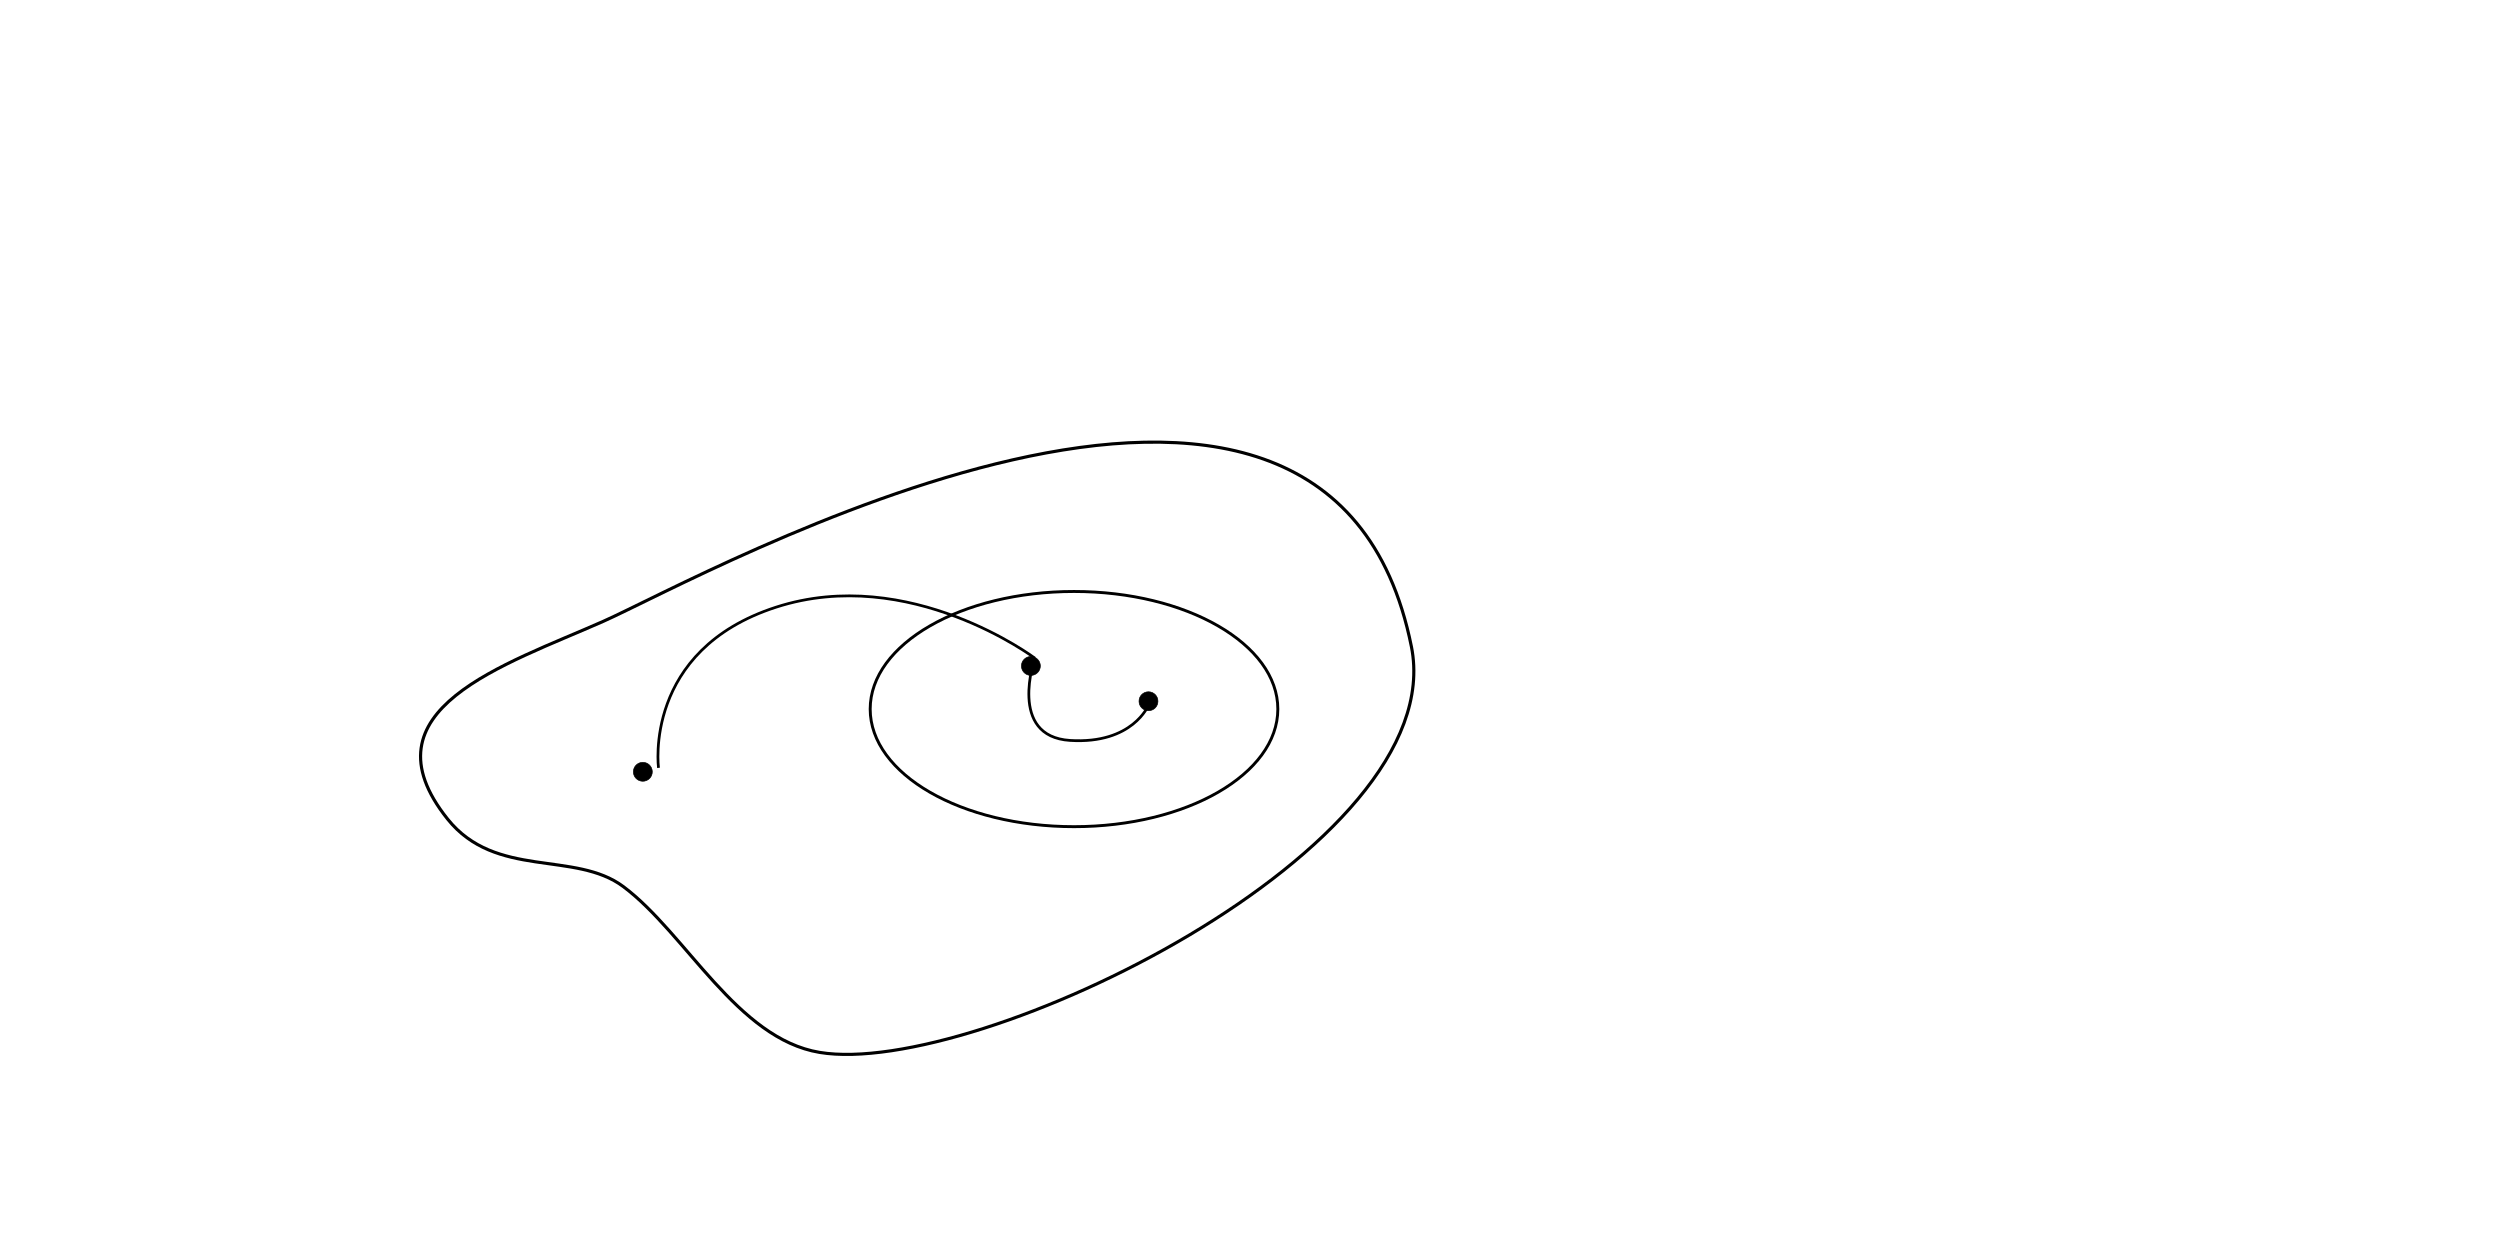
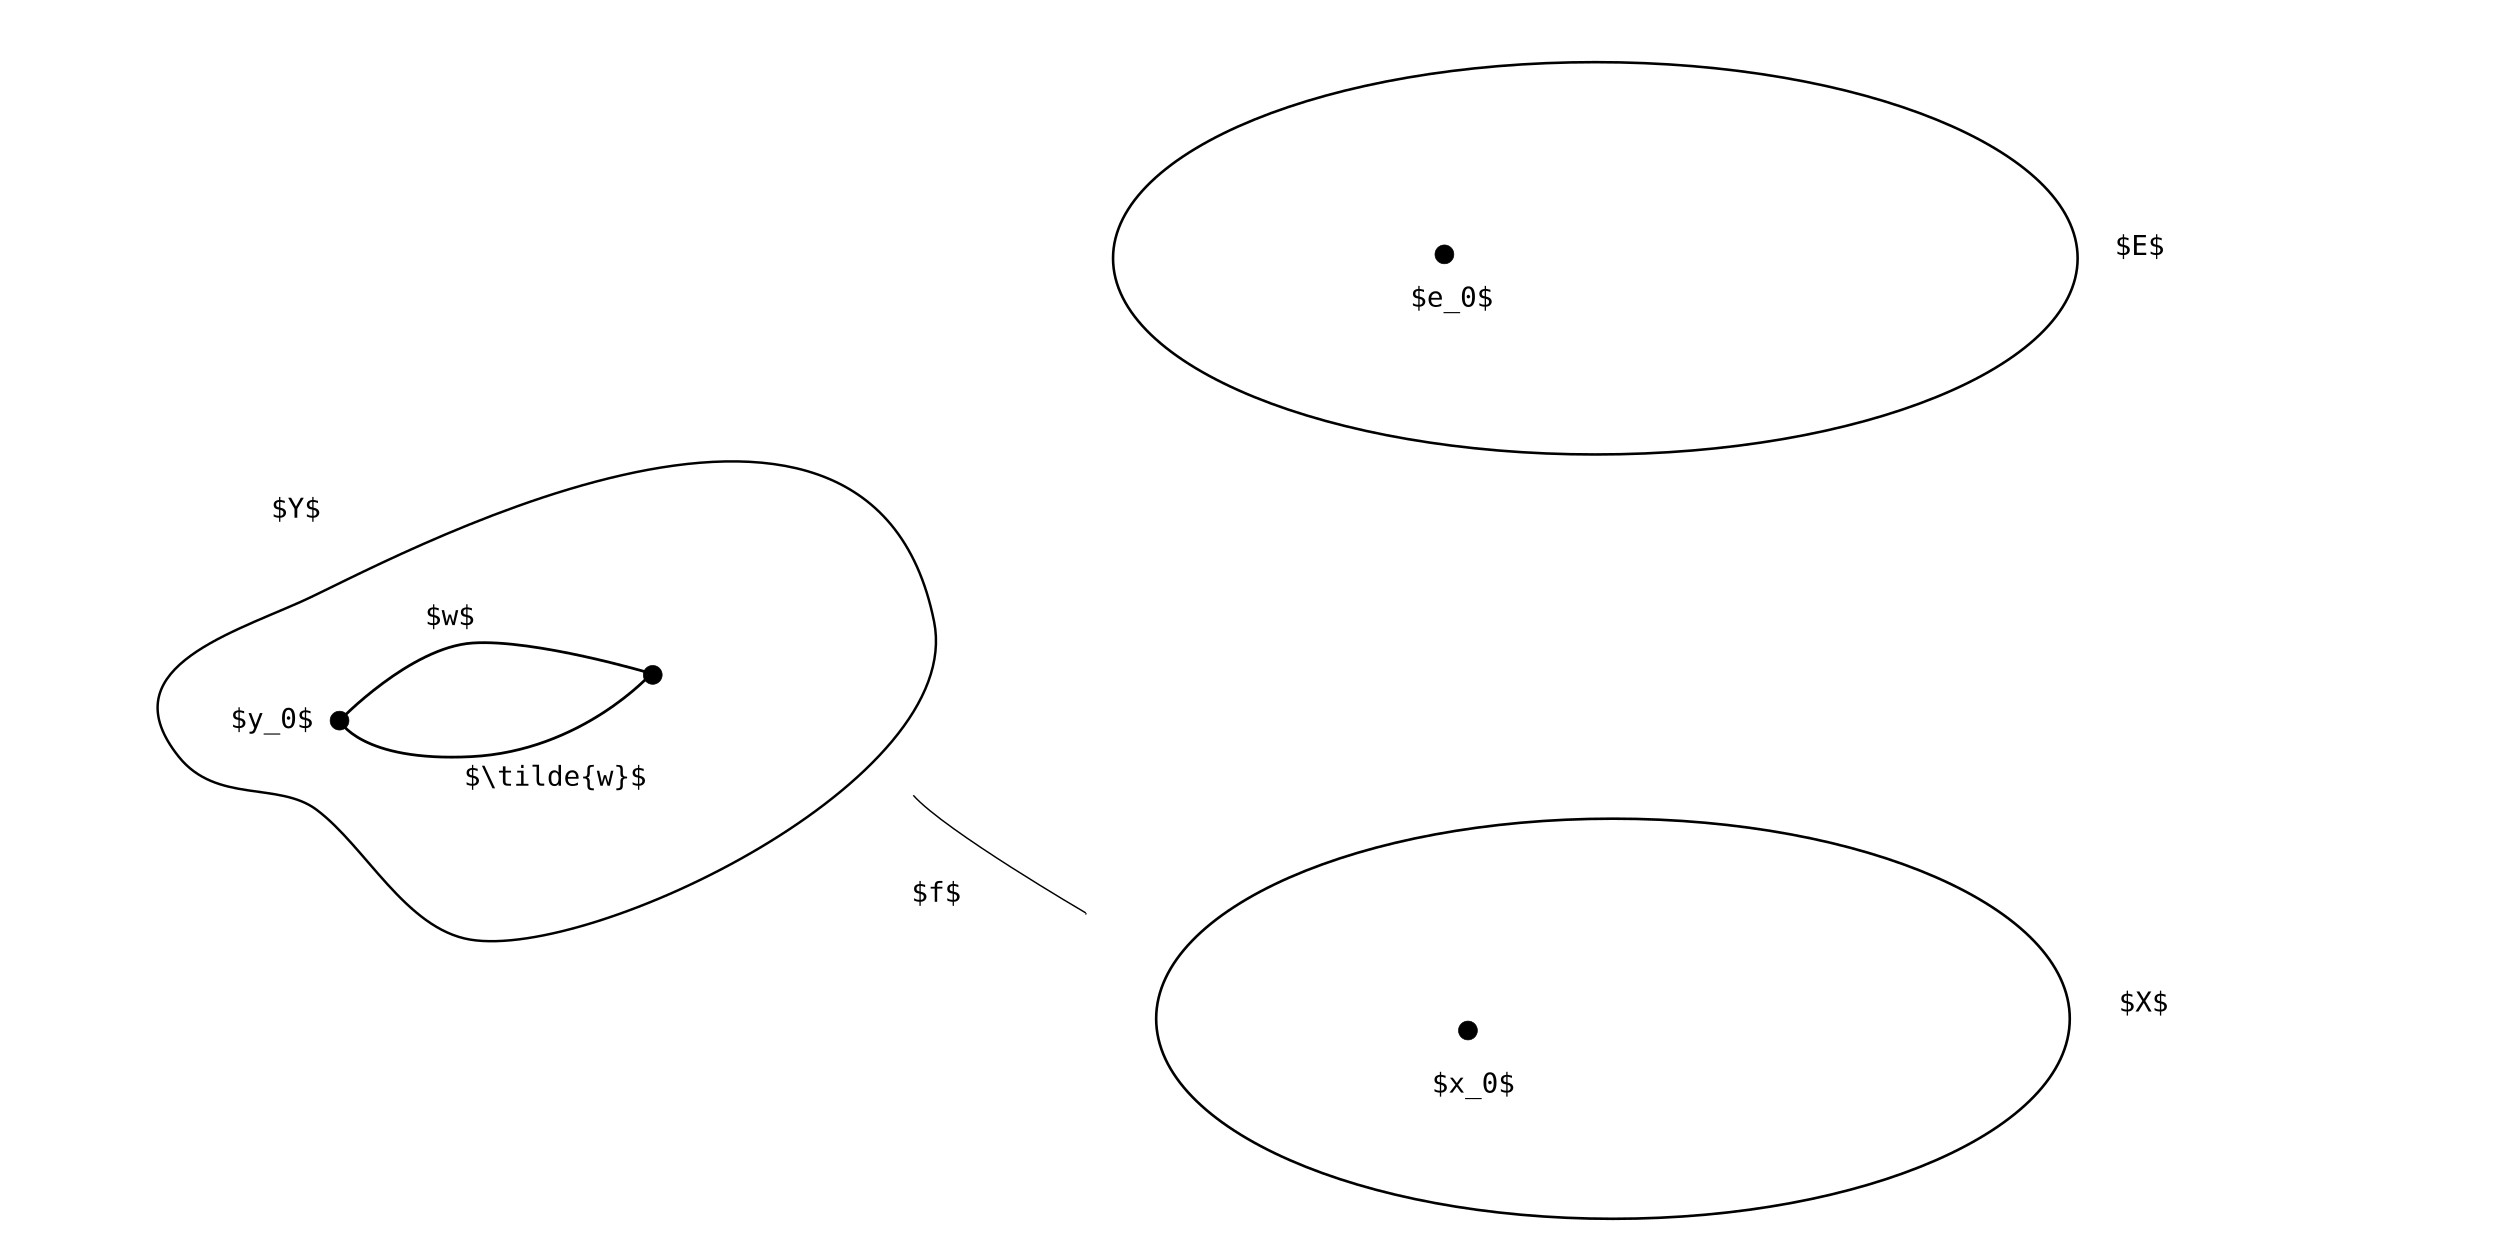
<svg xmlns="http://www.w3.org/2000/svg" width="240mm" height="120mm" viewBox="0 0 240 120" version="1.1" id="svg8">
-   <defs id="defs2" />
+   <defs id="defs2">
+     <marker markerWidth="0.911" markerHeight="1.690" refX="0" refY="0" orient="auto-start-reverse" id="marker-arrow-0.5308">
+       <g id="g876" transform="scale(2.153529)">
+         <path id="path874" style="fill:none;stroke:#000000;stroke-width:0.6;stroke-linecap:round;stroke-linejoin:round;stroke-miterlimit:10;stroke-dasharray:none;stroke-opacity:1" d="M -1.554,2.072 C -1.425,1.295 0,0.13 0.389,0 0,-0.13 -1.425,-1.295 -1.554,-2.072" />
+       </g>
+     </marker>
+   </defs>
  <g id="layer1" transform="translate(0,-177)">
-     <path style="color:#000000;clip-rule:nonzero;display:inline;overflow:visible;visibility:visible;opacity:1;isolation:auto;mix-blend-mode:normal;color-interpolation:sRGB;color-interpolation-filters:linearRGB;solid-color:#000000;solid-opacity:1;vector-effect:none;fill:none;fill-opacity:1;fill-rule:nonzero;stroke:#000000;stroke-width:0.302;stroke-linecap:round;stroke-linejoin:round;stroke-miterlimit:4;stroke-dasharray:none;stroke-dashoffset:0;stroke-opacity:1;marker-start:none;marker-end:none;color-rendering:auto;image-rendering:auto;shape-rendering:auto;text-rendering:auto;enable-background:accumulate" d="m 135.495,239.072 c 3.885,19.425 -41.827,41.456 -56.814,38.958 -7.918,-1.32 -12.811,-11.394 -18.83,-15.908 -4.652,-3.489 -12.259,-0.715 -16.882,-6.493 -8.406,-10.507 5.493,-14.789 14.952,-18.983 9.459,-4.195 69.497,-37.954 77.573,2.426 z" id="path24" />
-     <ellipse style="opacity:1;vector-effect:none;fill:none;fill-opacity:1;stroke:black;stroke-width:0.281;stroke-linecap:round;stroke-linejoin:bevel;stroke-miterlimit:4;stroke-dasharray:none;stroke-dashoffset:0;stroke-opacity:1;marker-start:none;marker-end:none" id="path822" cx="103.105" cy="245.071" rx="19.567" ry="11.289" />
-     <ellipse style="opacity:1;vector-effect:none;fill:#000000;fill-opacity:1;stroke:#000000;stroke-width:0.061;stroke-linecap:round;stroke-linejoin:round;stroke-miterlimit:4;stroke-dasharray:none;stroke-dashoffset:0;stroke-opacity:1;marker-start:none;marker-end:none" id="path45" cx="98.965" cy="240.932" rx="0.908" ry="0.908" />
-     <ellipse style="opacity:1;vector-effect:none;fill:#000000;fill-opacity:1;stroke:#000000;stroke-width:0.061;stroke-linecap:round;stroke-linejoin:round;stroke-miterlimit:4;stroke-dasharray:none;stroke-dashoffset:0;stroke-opacity:1;marker-start:none;marker-end:none" id="path45-3" cx="110.254" cy="244.319" rx="0.908" ry="0.908" />
-     <ellipse style="opacity:1;vector-effect:none;fill:#000000;fill-opacity:1;stroke:#000000;stroke-width:0.061;stroke-linecap:round;stroke-linejoin:round;stroke-miterlimit:4;stroke-dasharray:none;stroke-dashoffset:0;stroke-opacity:1;marker-start:none;marker-end:none" id="path45-6" cx="61.712" cy="251.092" rx="0.908" ry="0.908" />
-     <path style="fill:none;stroke:#000000;stroke-width:0.265px;stroke-linecap:butt;stroke-linejoin:miter;stroke-opacity:1" d="m 63.217,250.716 c 0,0 -1.505,-11.289 11.289,-15.428 12.794,-4.139 24.835,4.892 24.835,4.892" id="path850" />
-     <path style="fill:none;stroke:#000000;stroke-width:0.265px;stroke-linecap:butt;stroke-linejoin:miter;stroke-opacity:1" d="m 99.342,240.18 c 0,0 -2.634,7.526 3.387,7.902 6.021,0.376 7.526,-3.387 7.526,-3.387" id="path852" />
+     <path style="color:#000000;clip-rule:nonzero;display:inline;overflow:visible;visibility:visible;opacity:1;isolation:auto;mix-blend-mode:normal;color-interpolation:sRGB;color-interpolation-filters:linearRGB;solid-color:#000000;solid-opacity:1;vector-effect:none;fill:none;fill-opacity:1;fill-rule:nonzero;stroke:#000000;stroke-width:0.237;stroke-linecap:round;stroke-linejoin:round;stroke-miterlimit:4;stroke-dasharray:none;stroke-dashoffset:0;stroke-opacity:1;marker-start:none;marker-end:none;color-rendering:auto;image-rendering:auto;shape-rendering:auto;text-rendering:auto;enable-background:accumulate" d="m 89.672,236.674 c 3.045,15.223 -32.778,32.487 -44.523,30.53 -6.205,-1.034 -10.04,-8.929 -14.756,-12.466 -3.645,-2.734 -9.607,-0.56 -13.23,-5.088 -6.587,-8.234 4.304,-11.589 11.717,-14.877 7.413,-3.287 54.462,-29.743 60.791,1.901 z" id="path24" />
+     <ellipse style="opacity:1;vector-effect:none;fill:none;fill-opacity:1;stroke:#000000;stroke-width:0.248;stroke-linecap:round;stroke-linejoin:bevel;stroke-miterlimit:4;stroke-dasharray:none;stroke-dashoffset:0;stroke-opacity:1;marker-start:none;marker-end:none" id="path826" cx="153.152" cy="201.798" rx="46.3" ry="18.831" />
+     <ellipse style="opacity:1;vector-effect:none;fill:none;fill-opacity:1;stroke:#000000;stroke-width:0.252;stroke-linecap:round;stroke-linejoin:bevel;stroke-miterlimit:4;stroke-dasharray:none;stroke-dashoffset:0;stroke-opacity:1;marker-start:none;marker-end:none" id="path828" cx="154.845" cy="274.799" rx="43.853" ry="19.206" />
+     <text id="text832" xml:space="preserve" style="font-size:2.646px;font-family:monospace;-inkscape-font-specification:'monospace, Normal';fill:#000000;fill-opacity:1;stroke:none;stroke-width:0.265" y="201.479" x="203.022">
+       <tspan id="tspan830" x="203.022" y="201.479" style="stroke-width:0.265">$E$</tspan>
+     </text>
+     <text id="text846" xml:space="preserve" style="font-size:2.646px;font-family:monospace;-inkscape-font-specification:'monospace, Normal';fill:#000000;fill-opacity:1;stroke:none;stroke-width:0.265" y="274.104" x="203.398">
+       <tspan id="tspan844" x="203.398" y="274.104" style="stroke-width:0.265">$X$</tspan>
+     </text>
+     <text id="text860" xml:space="preserve" style="font-size:2.646px;font-family:monospace;-inkscape-font-specification:'monospace, Normal';fill:#000000;fill-opacity:1;stroke:none;stroke-width:0.265" y="226.703" x="26.022">
+       <tspan id="tspan858" x="26.022" y="226.703" style="stroke-width:0.265">$Y$</tspan>
+     </text>
+     <path style="fill:none;stroke:black;stroke-width:0.14;stroke-linecap:butt;stroke-linejoin:miter;stroke-opacity:1;fill-opacity:1;marker-end:url(#marker-arrow-0.5308);marker-start:none;stroke-dasharray:none" d="m 87.677,253.35 c 3.01,3.387 16.557,11.289 16.557,11.289" id="path872" />
+     <text id="text900" xml:space="preserve" style="font-size:2.646px;font-family:monospace;-inkscape-font-specification:'monospace, Normal';fill:#000000;fill-opacity:1;stroke:none;stroke-width:0.265" y="263.568" x="87.499">
+       <tspan id="tspan898" x="87.499" y="263.568" style="stroke-width:0.265">$f$</tspan>
+     </text>
+     <ellipse style="opacity:1;vector-effect:none;fill:#000000;fill-opacity:1;stroke:#000000;stroke-width:0.061;stroke-linecap:round;stroke-linejoin:round;stroke-miterlimit:4;stroke-dasharray:none;stroke-dashoffset:0;stroke-opacity:1;marker-start:none;marker-end:none" id="path45" cx="32.595" cy="246.179" rx="0.908" ry="0.908" />
+     <ellipse style="opacity:1;vector-effect:none;fill:#000000;fill-opacity:1;stroke:#000000;stroke-width:0.061;stroke-linecap:round;stroke-linejoin:round;stroke-miterlimit:4;stroke-dasharray:none;stroke-dashoffset:0;stroke-opacity:1;marker-start:none;marker-end:none" id="path45-6" cx="62.662" cy="241.788" rx="0.908" ry="0.908" />
+     <path style="fill:none;stroke:#000000;stroke-width:0.265px;stroke-linecap:butt;stroke-linejoin:miter;stroke-opacity:1" d="m 32.595,246.179 c 0,0 6.785,-7.051 12.772,-7.45 5.987,-0.399 17.162,2.927 17.162,2.927" id="path932" />
+     <path style="fill:none;stroke:#000000;stroke-width:0.265px;stroke-linecap:butt;stroke-linejoin:miter;stroke-opacity:1" d="m 32.595,246.179 c 0,0 1.996,3.991 12.639,3.459 10.643,-0.532 17.295,-7.982 17.295,-7.982" id="path934" />
+     <text id="text938" xml:space="preserve" style="font-size:2.646px;font-family:monospace;-inkscape-font-specification:'monospace, Normal';fill:#000000;fill-opacity:1;stroke:none;stroke-width:0.265" y="237.011" x="40.803">
+       <tspan id="tspan936" x="40.803" y="237.011" style="stroke-width:0.265">$w$</tspan>
+     </text>
+     <text id="text952" xml:space="preserve" style="font-size:2.646px;font-family:monospace;-inkscape-font-specification:'monospace, Normal';fill:#000000;fill-opacity:1;stroke:none;stroke-width:0.265" y="252.43" x="44.542">
+       <tspan id="tspan950" x="44.542" y="252.43" style="stroke-width:0.265">$\tilde{w}$</tspan>
+     </text>
+     <text id="text966" xml:space="preserve" style="font-size:2.646px;font-family:monospace;-inkscape-font-specification:'monospace, Normal';fill:#000000;fill-opacity:1;stroke:none;stroke-width:0.265" y="246.893" x="22.124">
+       <tspan id="tspan964" x="22.124" y="246.893" style="stroke-width:0.265">$y_0$</tspan>
+     </text>
+     <text id="text980" xml:space="preserve" style="font-size:2.646px;font-family:monospace;-inkscape-font-specification:'monospace, Normal';fill:#000000;fill-opacity:1;stroke:none;stroke-width:0.265" y="281.889" x="137.459">
+       <tspan id="tspan978" x="137.459" y="281.889" style="stroke-width:0.265">$x_0$</tspan>
+     </text>
+     <ellipse style="opacity:1;vector-effect:none;fill:#000000;fill-opacity:1;stroke:#000000;stroke-width:0.061;stroke-linecap:round;stroke-linejoin:round;stroke-miterlimit:4;stroke-dasharray:none;stroke-dashoffset:0;stroke-opacity:1;marker-start:none;marker-end:none" id="path45-7" cx="140.922" cy="275.928" rx="0.908" ry="0.908" />
+     <ellipse style="opacity:1;vector-effect:none;fill:#000000;fill-opacity:1;stroke:#000000;stroke-width:0.061;stroke-linecap:round;stroke-linejoin:round;stroke-miterlimit:4;stroke-dasharray:none;stroke-dashoffset:0;stroke-opacity:1;marker-start:none;marker-end:none" id="path45-5" cx="138.664" cy="201.421" rx="0.908" ry="0.908" />
+     <text id="text1006" xml:space="preserve" style="font-size:2.646px;font-family:monospace;-inkscape-font-specification:'monospace, Normal';fill:#000000;fill-opacity:1;stroke:none;stroke-width:0.265" y="206.442" x="135.389">
+       <tspan id="tspan1004" x="135.389" y="206.442" style="stroke-width:0.265">$e_0$</tspan>
+     </text>
  </g>
</svg>
